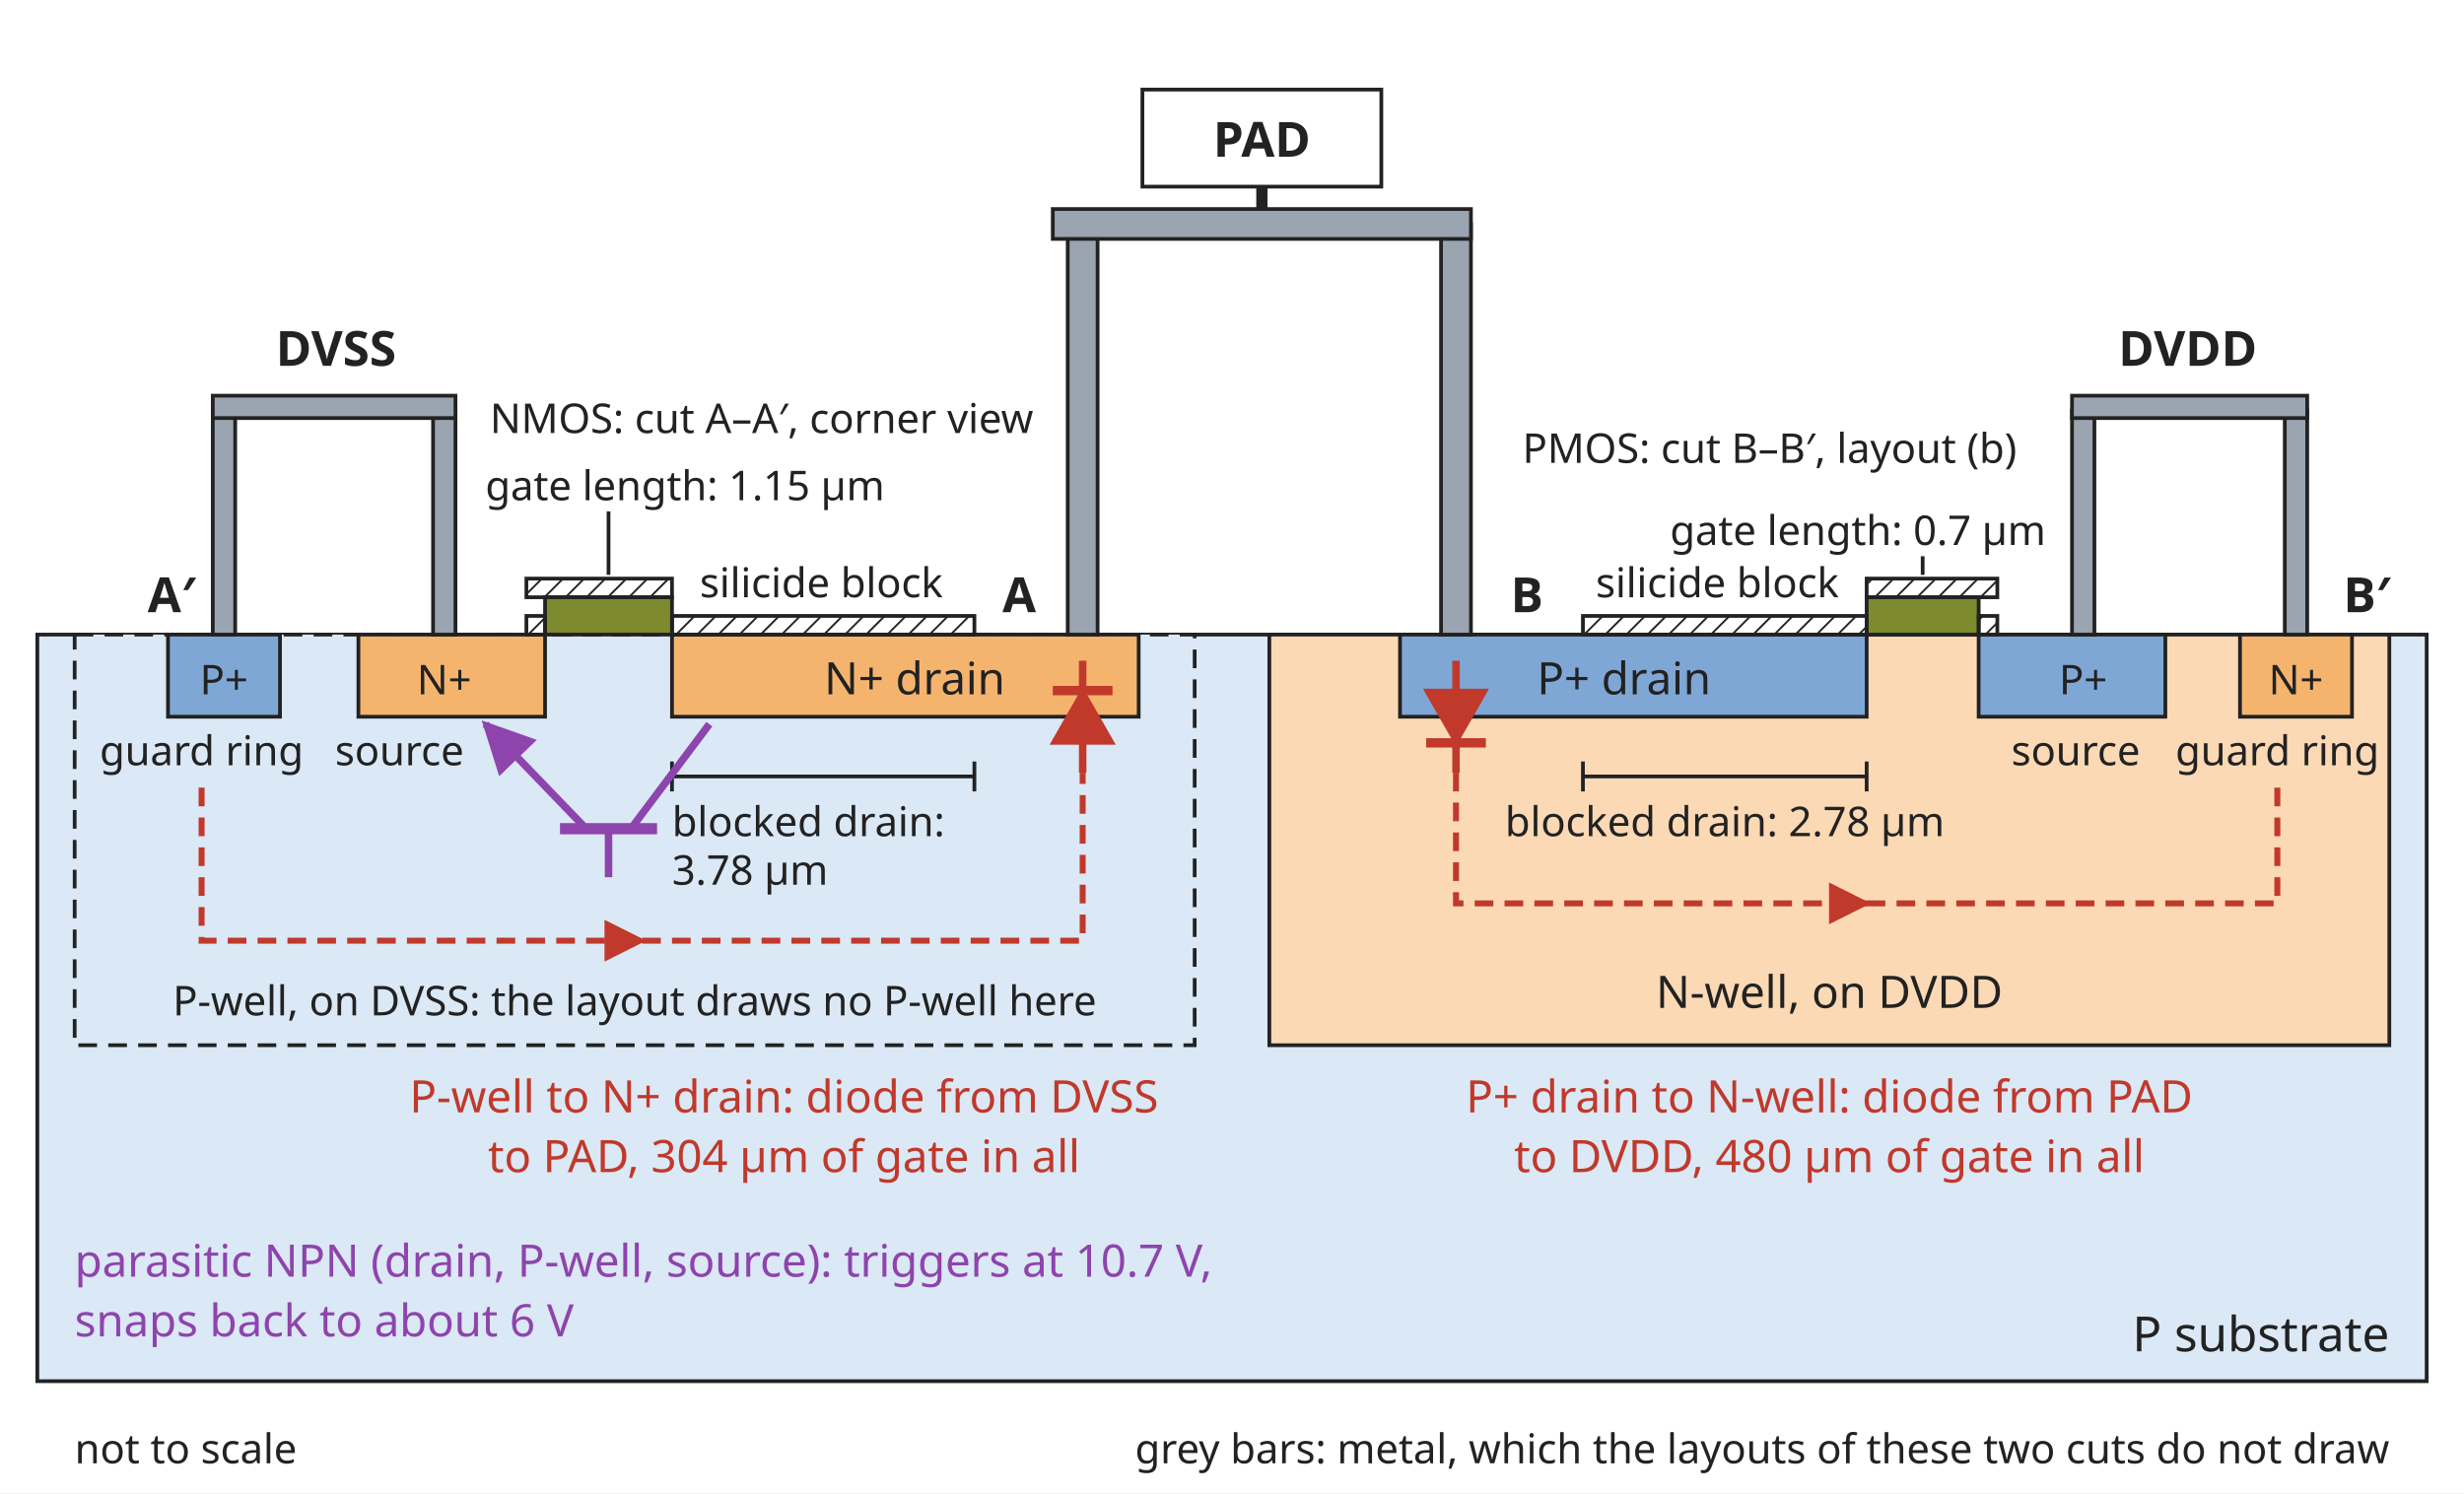
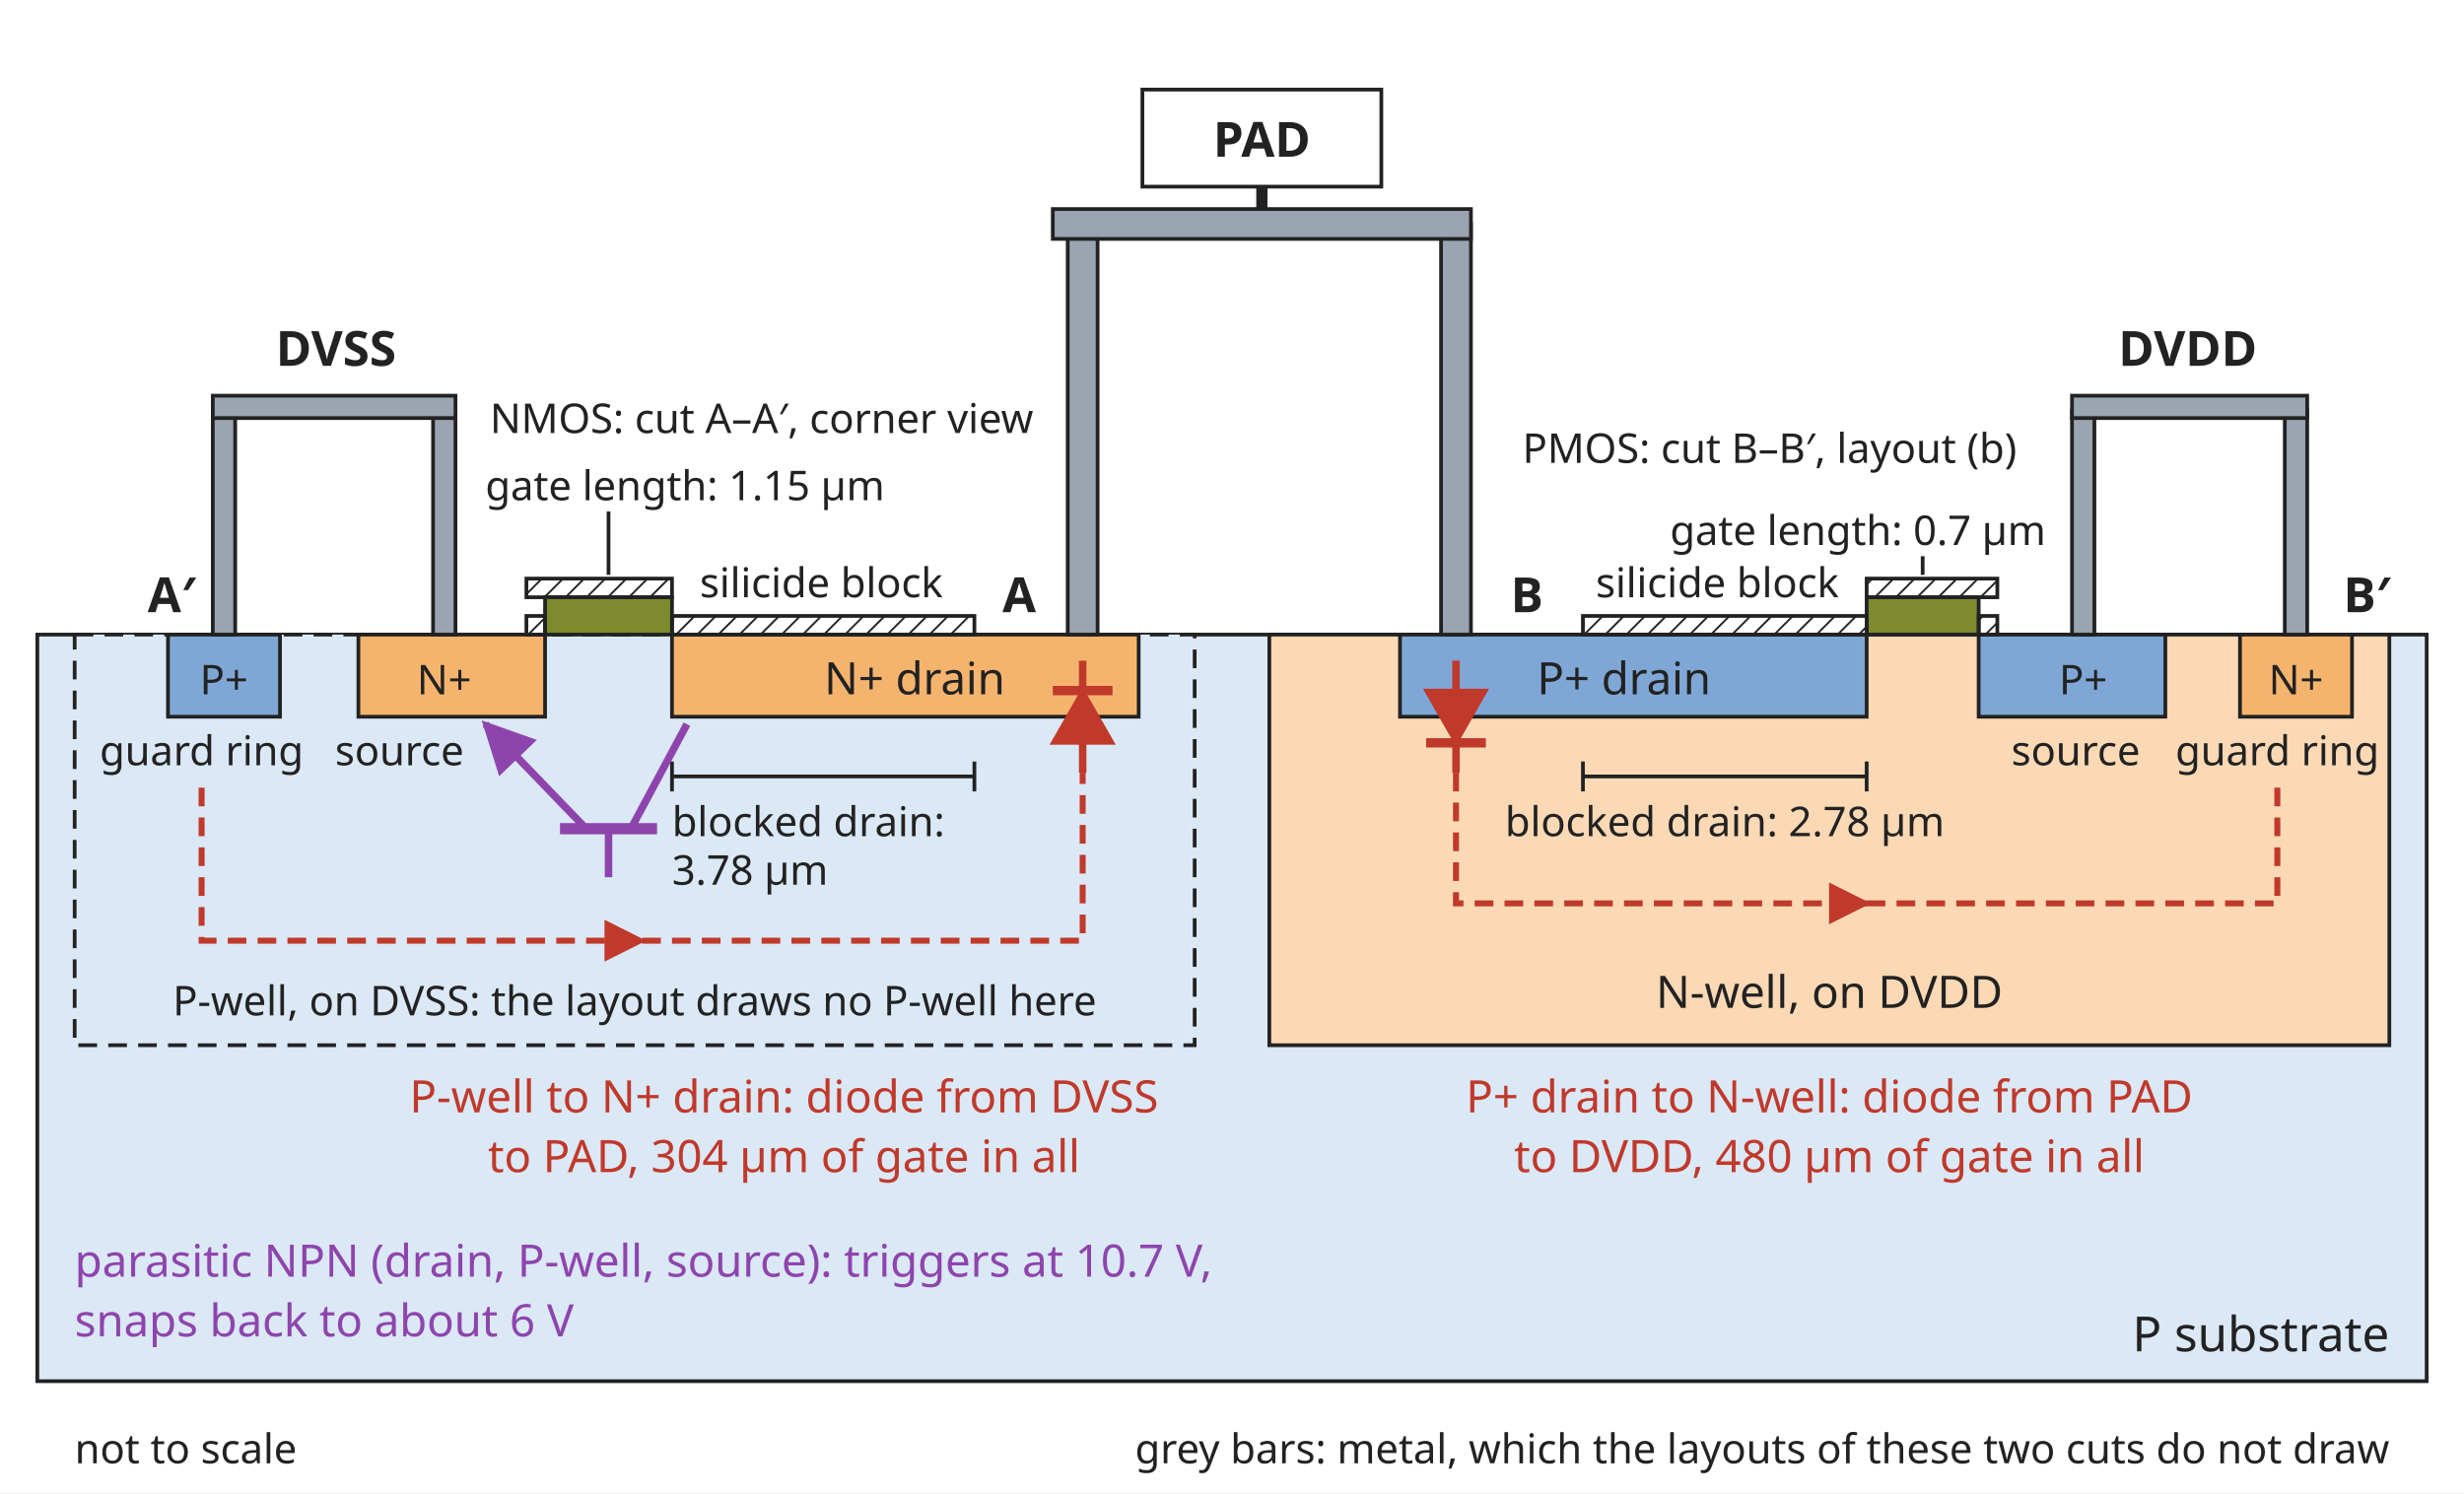
<svg xmlns="http://www.w3.org/2000/svg" width="660" height="400" viewBox="0 0 660 400" font-family="sans-serif">
  <rect width="660" height="400" fill="white" />
  <defs>
    <marker id="arrow" viewBox="0 0 10 10" refX="9" refY="5" markerWidth="7" markerHeight="7" orient="auto-start-reverse">
      <path d="M0,0 L10,5 L0,10 z" fill="#8e44ad" />
    </marker>
    <marker id="arrow-hot" viewBox="0 0 10 10" refX="9" refY="5" markerWidth="7" markerHeight="7" orient="auto-start-reverse">
      <path d="M0,0 L10,5 L0,10 z" fill="#c0392b" />
    </marker>
    <pattern id="hatch" width="4" height="4" patternUnits="userSpaceOnUse" patternTransform="rotate(45)">
      <line x1="0" y1="0" x2="0" y2="4" stroke="#222222" stroke-width="1" />
    </pattern>
  </defs>
  <rect x="10" y="170" width="640" height="200" fill="#dbe8f5" stroke="#222222" />
  <text x="640" y="362" text-anchor="end" font-size="13" fill="#222222" font-weight="normal">P substrate</text>
  <rect x="340" y="170" width="300" height="110" fill="#fbd9b5" stroke="#222222" />
  <text x="490" y="270" text-anchor="middle" font-size="12" fill="#222222" font-weight="normal">N-well, on DVDD</text>
  <rect x="600" y="170" width="30" height="22" fill="#f5b46e" stroke="#222222" />
  <rect x="530" y="170" width="50" height="22" fill="#7fa7d6" stroke="#222222" />
  <rect x="500" y="160" width="30" height="10" fill="#7d8a2e" stroke="#222222" />
  <rect x="375" y="170" width="125" height="22" fill="#7fa7d6" stroke="#222222" />
  <text x="435" y="186" text-anchor="middle" font-size="12" fill="#222222" font-weight="normal">P+ drain</text>
  <line x1="500" y1="208" x2="424" y2="208" stroke="#222222" stroke-width="1" />
  <line x1="500" y1="204" x2="500" y2="212" stroke="#222222" stroke-width="1" />
  <line x1="424" y1="204" x2="424" y2="212" stroke="#222222" stroke-width="1" />
  <text x="462.0" y="224" text-anchor="middle" font-size="11" fill="#222222" font-weight="normal">blocked drain: 2.78 µm</text>
  <text x="460" y="160" text-anchor="middle" font-size="11" fill="#222222" font-weight="normal">silicide block</text>
  <rect x="20" y="170" width="300" height="110" fill="#dbe8f5" stroke="#222222" stroke-dasharray="5,3" />
  <text x="170" y="272" text-anchor="middle" font-size="11" fill="#222222" font-weight="normal">P-well, on DVSS: the layout draws no P-well here</text>
  <rect x="180" y="170" width="125" height="22" fill="#f5b46e" stroke="#222222" />
  <text x="245" y="186" text-anchor="middle" font-size="12" fill="#222222" font-weight="normal">N+ drain</text>
  <rect x="146" y="160" width="34" height="10" fill="#7d8a2e" stroke="#222222" />
  <rect x="96" y="170" width="50" height="22" fill="#f5b46e" stroke="#222222" />
  <rect x="45" y="170" width="30" height="22" fill="#7fa7d6" stroke="#222222" />
  <line x1="261" y1="208" x2="180" y2="208" stroke="#222222" stroke-width="1" />
  <line x1="261" y1="204" x2="261" y2="212" stroke="#222222" stroke-width="1" />
  <line x1="180" y1="204" x2="180" y2="212" stroke="#222222" stroke-width="1" />
  <text x="180" y="224" text-anchor="start" font-size="11" fill="#222222" font-weight="normal">blocked drain:</text>
  <text x="180" y="237" text-anchor="start" font-size="11" fill="#222222" font-weight="normal">3.78 µm</text>
  <text x="220" y="160" text-anchor="middle" font-size="11" fill="#222222" font-weight="normal">silicide block</text>
  <line x1="163" y1="137" x2="163" y2="154" stroke="#222222" stroke-width="1" />
  <line x1="515" y1="149" x2="515" y2="154" stroke="#222222" stroke-width="1" />
  <text x="130" y="134" text-anchor="start" font-size="11" fill="#222222" font-weight="normal">gate length: 1.15 µm</text>
  <text x="273" y="164" text-anchor="middle" font-size="13" fill="#222222" font-weight="bold">A</text>
  <text x="46" y="164" text-anchor="middle" font-size="13" fill="#222222" font-weight="bold">A′</text>
  <text x="204" y="116" text-anchor="middle" font-size="11" fill="#222222" font-weight="normal">NMOS: cut A–A′, corner view</text>
  <text x="615" y="186" text-anchor="middle" font-size="11" fill="#222222" font-weight="normal">N+</text>
  <text x="558" y="186" text-anchor="middle" font-size="11" fill="#222222" font-weight="normal">P+</text>
  <text x="119" y="186" text-anchor="middle" font-size="11" fill="#222222" font-weight="normal">N+</text>
  <text x="60" y="186" text-anchor="middle" font-size="11" fill="#222222" font-weight="normal">P+</text>
  <text x="610" y="205" text-anchor="middle" font-size="11" fill="#222222" font-weight="normal">guard ring</text>
  <text x="556" y="205" text-anchor="middle" font-size="11" fill="#222222" font-weight="normal">source</text>
  <text x="107" y="205" text-anchor="middle" font-size="11" fill="#222222" font-weight="normal">source</text>
  <text x="54" y="205" text-anchor="middle" font-size="11" fill="#222222" font-weight="normal">guard ring</text>
  <rect x="424" y="165" width="76" height="5" fill="url(#hatch)" stroke="#222222" />
  <rect x="180" y="165" width="81" height="5" fill="url(#hatch)" stroke="#222222" />
  <rect x="500" y="155" width="35" height="5" fill="url(#hatch)" stroke="#222222" />
  <rect x="141" y="155" width="39" height="5" fill="url(#hatch)" stroke="#222222" />
  <rect x="530" y="165" width="5" height="5" fill="url(#hatch)" stroke="#222222" />
  <rect x="141" y="165" width="5" height="5" fill="url(#hatch)" stroke="#222222" />
  <text x="20" y="392" text-anchor="start" font-size="11" fill="#222222" font-weight="normal">not to scale</text>
  <text x="640" y="392" text-anchor="end" font-size="11" fill="#222222" font-weight="normal">grey bars: metal, which the layouts of these two cuts do not draw</text>
  <rect x="386" y="60" width="8" height="110" fill="#9aa5b1" stroke="#222222" />
  <rect x="286" y="60" width="8" height="110" fill="#9aa5b1" stroke="#222222" />
  <rect x="282" y="56" width="112" height="8" fill="#9aa5b1" stroke="#222222" />
  <rect x="306" y="24" width="64" height="26" fill="#ffffff" stroke="#222222" />
  <text x="338" y="42" text-anchor="middle" font-size="13" fill="#222222" font-weight="bold">PAD</text>
  <line x1="338" y1="50" x2="338" y2="56" stroke="#222222" stroke-width="3" />
  <rect x="612" y="110" width="6" height="60" fill="#9aa5b1" stroke="#222222" />
  <rect x="555" y="110" width="6" height="60" fill="#9aa5b1" stroke="#222222" />
  <rect x="555" y="106" width="63" height="6" fill="#9aa5b1" stroke="#222222" />
  <text x="586" y="98" text-anchor="middle" font-size="13" fill="#222222" font-weight="bold">DVDD</text>
  <rect x="116" y="110" width="6" height="60" fill="#9aa5b1" stroke="#222222" />
  <rect x="57" y="110" width="6" height="60" fill="#9aa5b1" stroke="#222222" />
  <rect x="57" y="106" width="65" height="6" fill="#9aa5b1" stroke="#222222" />
  <text x="90" y="98" text-anchor="middle" font-size="13" fill="#222222" font-weight="bold">DVSS</text>
  <text x="548" y="146" text-anchor="end" font-size="11" fill="#222222" font-weight="normal">gate length: 0.7 µm</text>
  <text x="474" y="124" text-anchor="middle" font-size="11" fill="#222222" font-weight="normal">PMOS: cut B–B′, layout (b)</text>
  <text x="409" y="164" text-anchor="middle" font-size="13" fill="#222222" font-weight="bold">B</text>
  <text x="634" y="164" text-anchor="middle" font-size="13" fill="#222222" font-weight="bold">B′</text>
  <line x1="390" y1="177" x2="390" y2="207" stroke="#c0392b" stroke-width="2" />
  <polygon points="382,185 398,185 390,199" fill="#c0392b" stroke="#c0392b" />
  <line x1="398" y1="199" x2="382" y2="199" stroke="#c0392b" stroke-width="2.5" />
  <text x="490" y="298" text-anchor="middle" font-size="12" fill="#c0392b" font-weight="normal">P+ drain to N-well: diode from PAD</text>
  <text x="490" y="314" text-anchor="middle" font-size="12" fill="#c0392b" font-weight="normal">to DVDD, 480 µm of gate in all</text>
  <line x1="290" y1="177" x2="290" y2="207" stroke="#c0392b" stroke-width="2" />
  <polygon points="282,199 298,199 290,185" fill="#c0392b" stroke="#c0392b" />
  <line x1="298" y1="185" x2="282" y2="185" stroke="#c0392b" stroke-width="2.5" />
  <polyline points="390,207 390,242 500,242" fill="none" stroke="#c0392b" stroke-width="1.6" stroke-dasharray="5,3" marker-end="url(#arrow-hot)" />
  <polyline points="500,242 610,242 610,211" fill="none" stroke="#c0392b" stroke-width="1.6" stroke-dasharray="5,3" />
  <polyline points="54,211 54,252 172,252" fill="none" stroke="#c0392b" stroke-width="1.6" stroke-dasharray="5,3" marker-end="url(#arrow-hot)" />
  <polyline points="172,252 290,252 290,207" fill="none" stroke="#c0392b" stroke-width="1.6" stroke-dasharray="5,3" />
  <text x="210" y="298" text-anchor="middle" font-size="12" fill="#c0392b" font-weight="normal">P-well to N+ drain: diode from DVSS</text>
  <text x="210" y="314" text-anchor="middle" font-size="12" fill="#c0392b" font-weight="normal">to PAD, 304 µm of gate in all</text>
  <line x1="176" y1="222" x2="150" y2="222" stroke="#8e44ad" stroke-width="3" />
  <line x1="163" y1="222" x2="163" y2="235" stroke="#8e44ad" stroke-width="2" />
-   <line x1="169" y1="222" x2="190" y2="194" stroke="#8e44ad" stroke-width="2" />
+   <line x1="169" y1="222" x2="184" y2="194" stroke="#8e44ad" stroke-width="2" />
  <line x1="157" y1="222" x2="130" y2="194" stroke="#8e44ad" stroke-width="2" marker-end="url(#arrow)" />
  <text x="20" y="342" text-anchor="start" font-size="12" fill="#8e44ad" font-weight="normal">parasitic NPN (drain, P-well, source): triggers at 10.7 V,</text>
  <text x="20" y="358" text-anchor="start" font-size="12" fill="#8e44ad" font-weight="normal">snaps back to about 6 V</text>
</svg>
